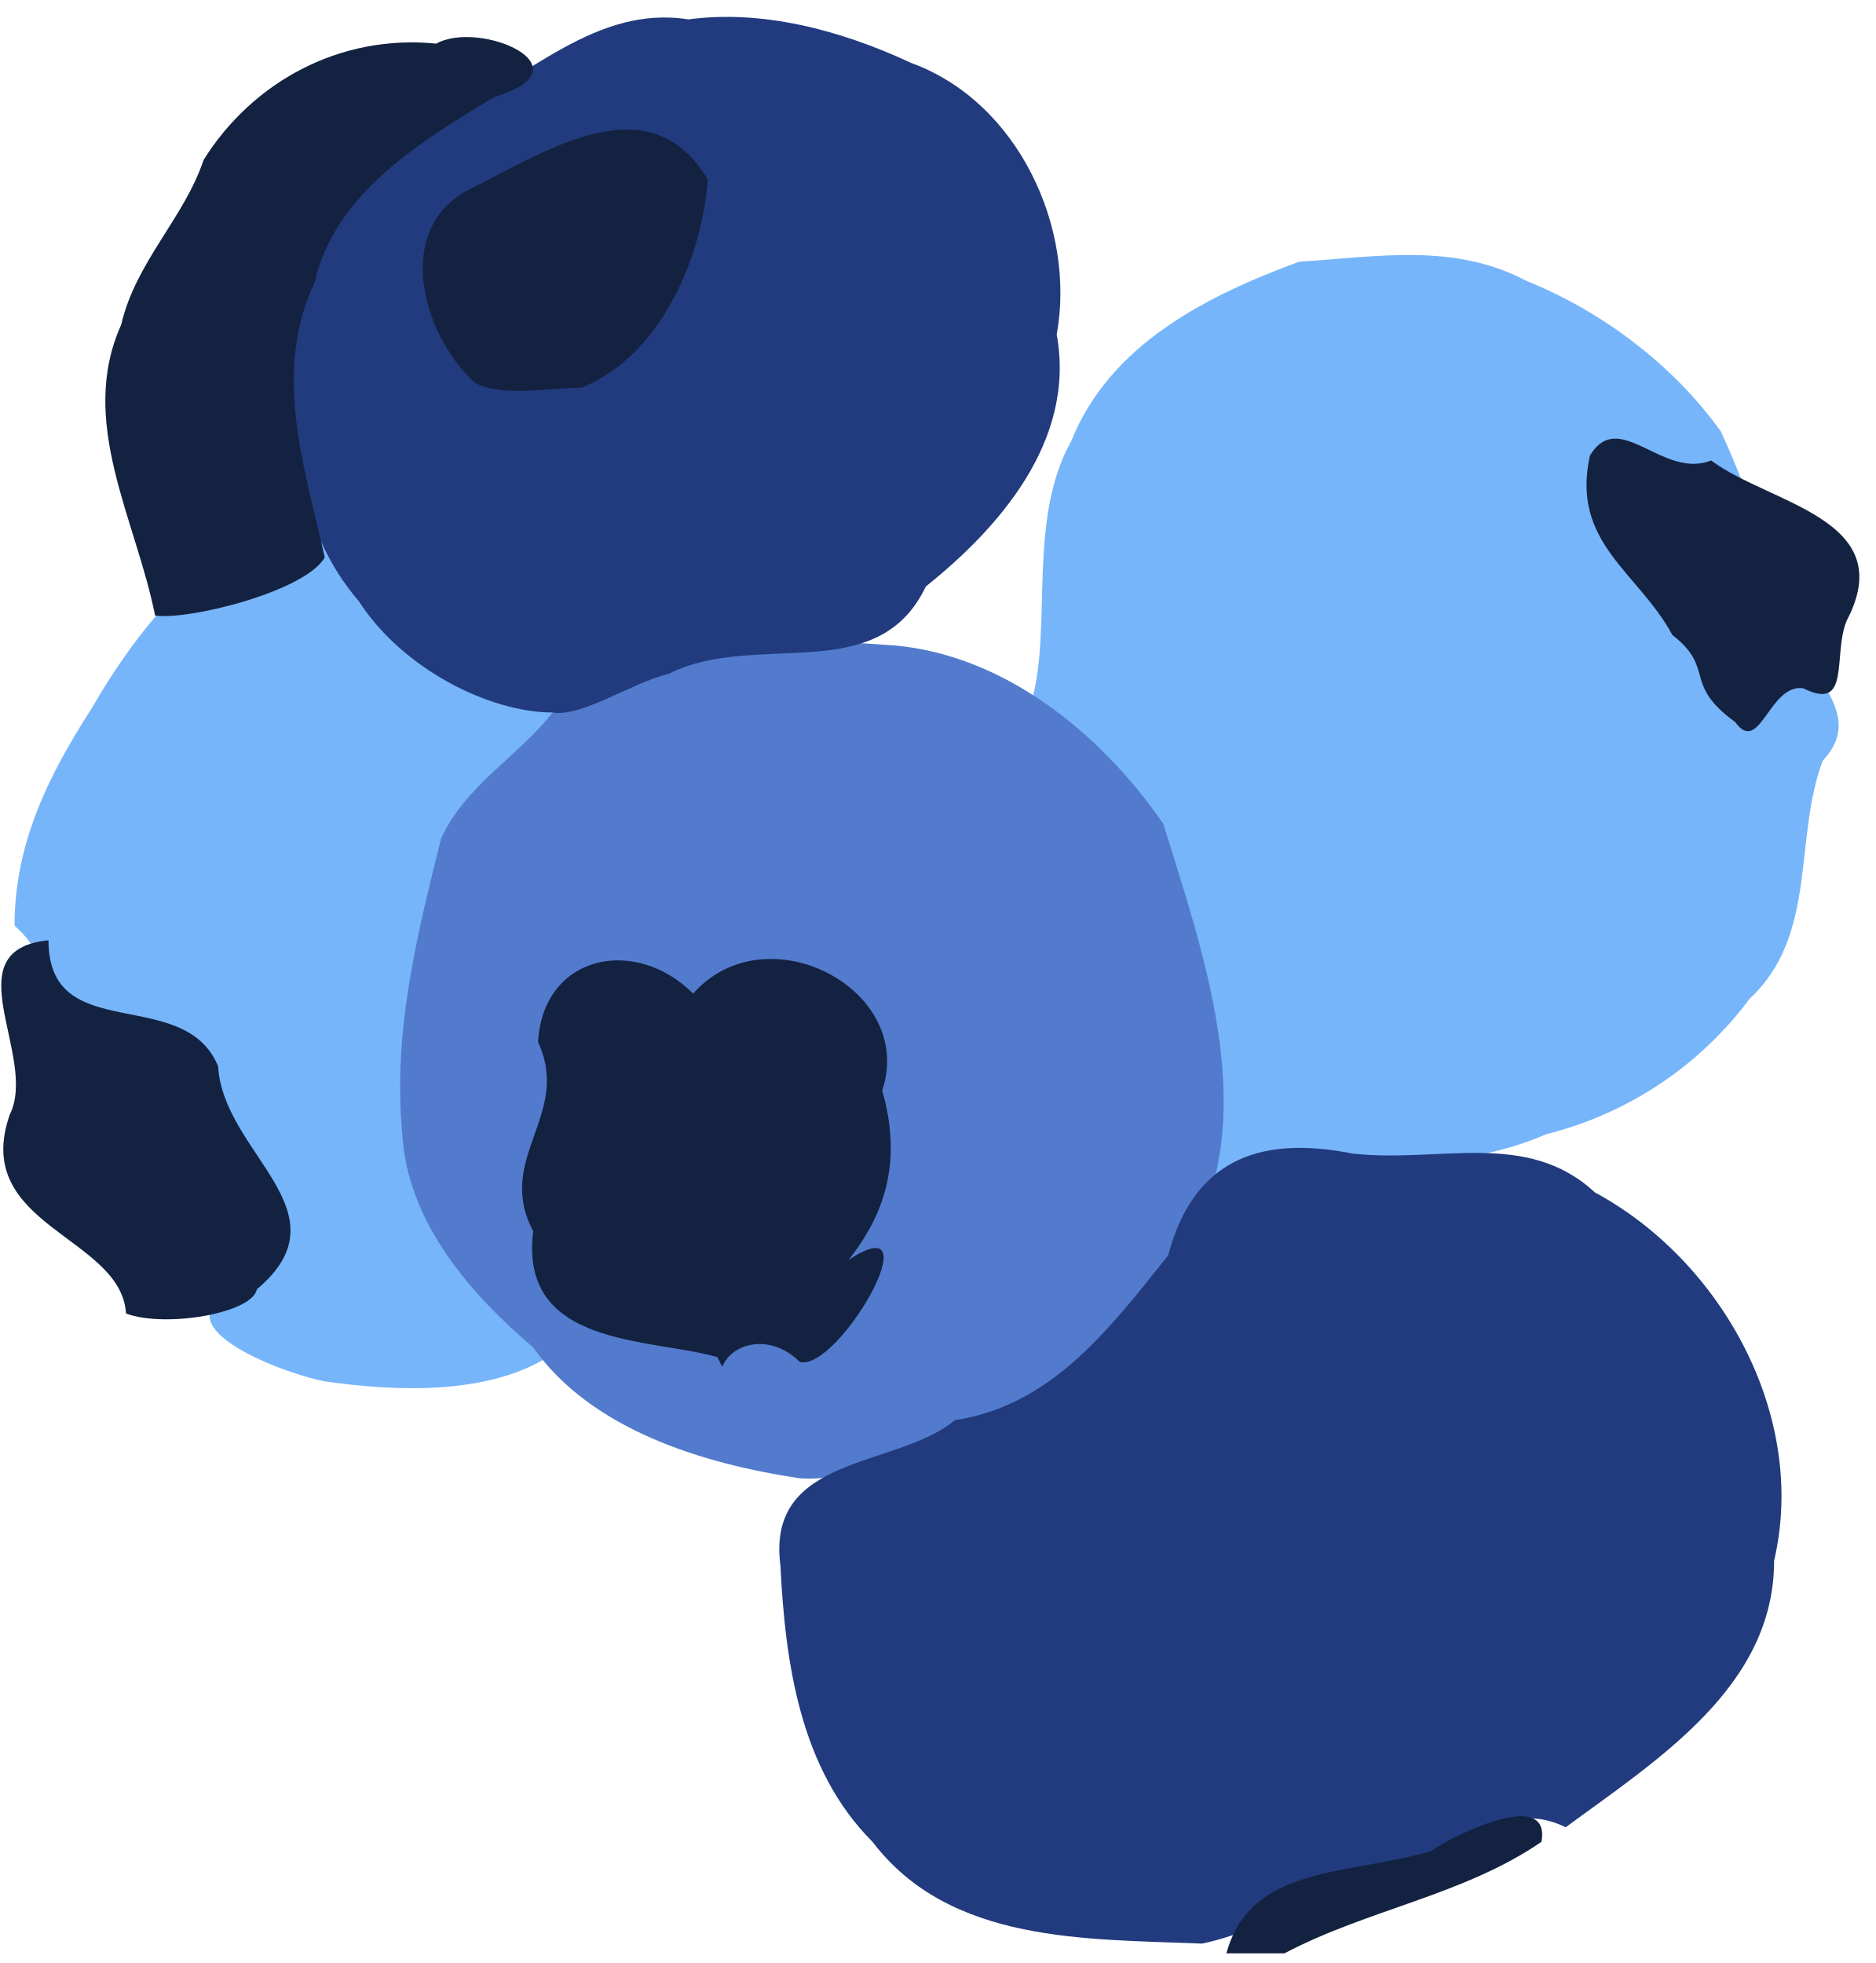
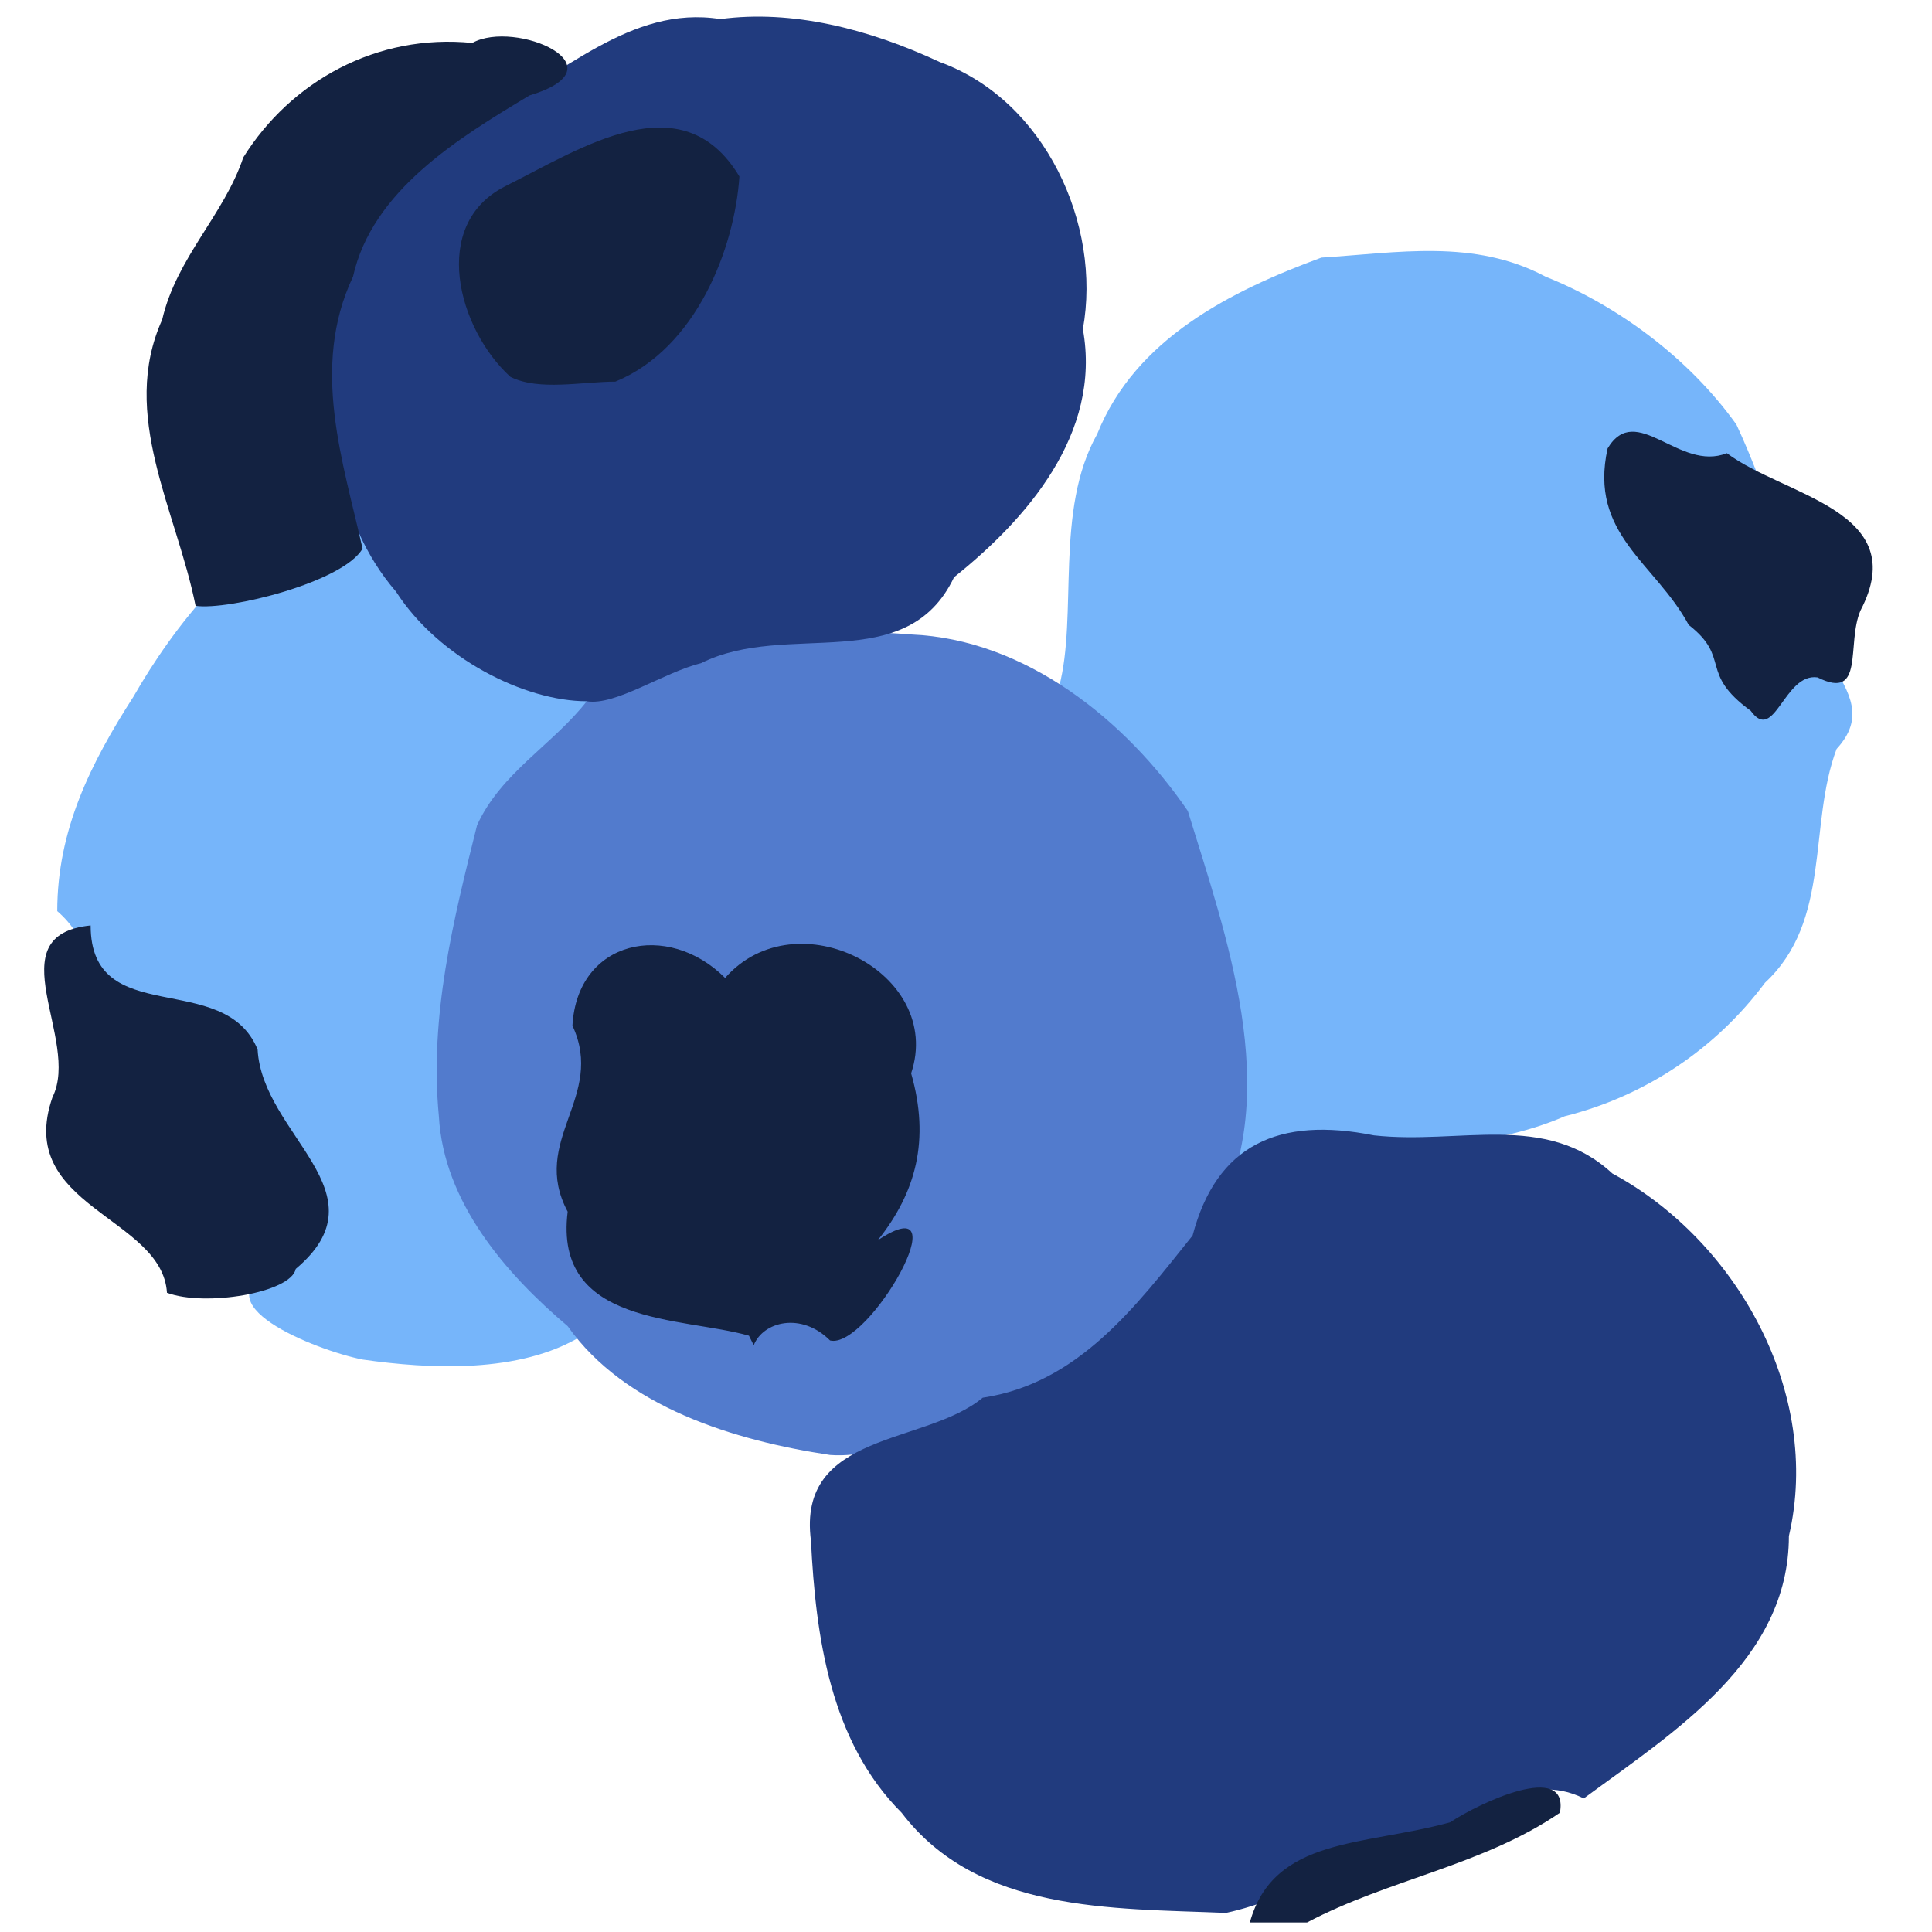
- <svg xmlns="http://www.w3.org/2000/svg" viewBox="0 0 387 405">
+ <svg xmlns="http://www.w3.org/2000/svg" width="32" height="32" viewBox="0 0 387 405">
  <path fill="#76b5fa" d="M67 285c-10-2-35-12-18-19-1-4 15-14 3-26-6-16-14-33-35-29-8-7-7-14-14-20 0-17 7-31 16-45 8-14 23-34 39-37 13-10 23 23 34 29 6 8 35 1 17 17-10 6-18 17-20 30-5 23-11 49 2 71 4 9 21 19 22 24-13 8-32 7-46 5zm178-40c1-20 2-47-6-67-3-15-15-26-26-34 4-15-1-37 8-53 8-20 28-30 47-37 16-1 32-4 47 4 15 6 30 17 40 31 7 15 7 22 15 25-7 22 18 30 6 43-6 16-1 36-15 49a75 75 0 0 1-42 28c-16 7-36 7-55 6-5-2-15 9-19 5z" />
  <path fill="#527bcd" d="M165 305c-20-3-43-10-55-27-13-11-26-26-27-44-2-21 3-41 8-61 5-11 16-17 23-26 20-11 44-16 68-14 24 1 45 18 58 37 8 26 20 59 6 85-11 15-21 33-41 38-14 3-27 13-40 12Z" />
  <path fill="#213b7e" d="M248 401c-24-1-52 0-68-21-15-15-18-37-19-57-3-23 24-20 36-30 20-3 32-19 44-34 5-19 18-25 38-21 18 2 36-5 50 8 26 14 44 46 37 76 0 26-24 41-43 55-12-6-22 4-36 9-12 3-25 12-39 15ZM114 147c-13 0-31-9-40-23-13-15-15-37-14-55 2-21 16-34 32-45 17-8 31-23 50-20 15-2 31 2 46 9 22 8 34 34 30 56 4 22-12 40-27 52-10 21-35 9-53 18-8 2-18 9-24 8z" />
  <path fill="#132241" d="M253 403c5-18 24-16 42-21 6-4 25-13 23-2-16 11-36 14-53 23h-12zM148 280c-14-4-41-2-38-26-8-15 8-24 1-39 1-18 20-22 32-10 15-17 46-1 39 20 4 14 1 25-7 35 18-12-2 23-10 21-6-6-14-4-16 1l-1-2zm-122-9c-1-16-32-18-24-41 6-12-12-34 8-36 0 22 28 9 35 26 1 18 27 30 8 46-1 5-19 8-27 5zm332-122c-11-8-4-11-13-18-7-13-21-19-17-37 6-10 15 5 25 1 12 9 39 12 28 33-3 7 1 19-9 14-7-1-9 14-14 7zM32 127c-4-20-16-40-7-60 3-13 13-22 17-34C52 17 70 7 90 9c9-5 32 5 12 11-15 9-33 20-37 38-9 19-2 39 2 57-4 7-28 13-35 12zm66-48c-11-10-17-32-1-40s37-22 49-2c-1 15-9 36-26 43-7 0-16 2-22-1Z" />
</svg>
